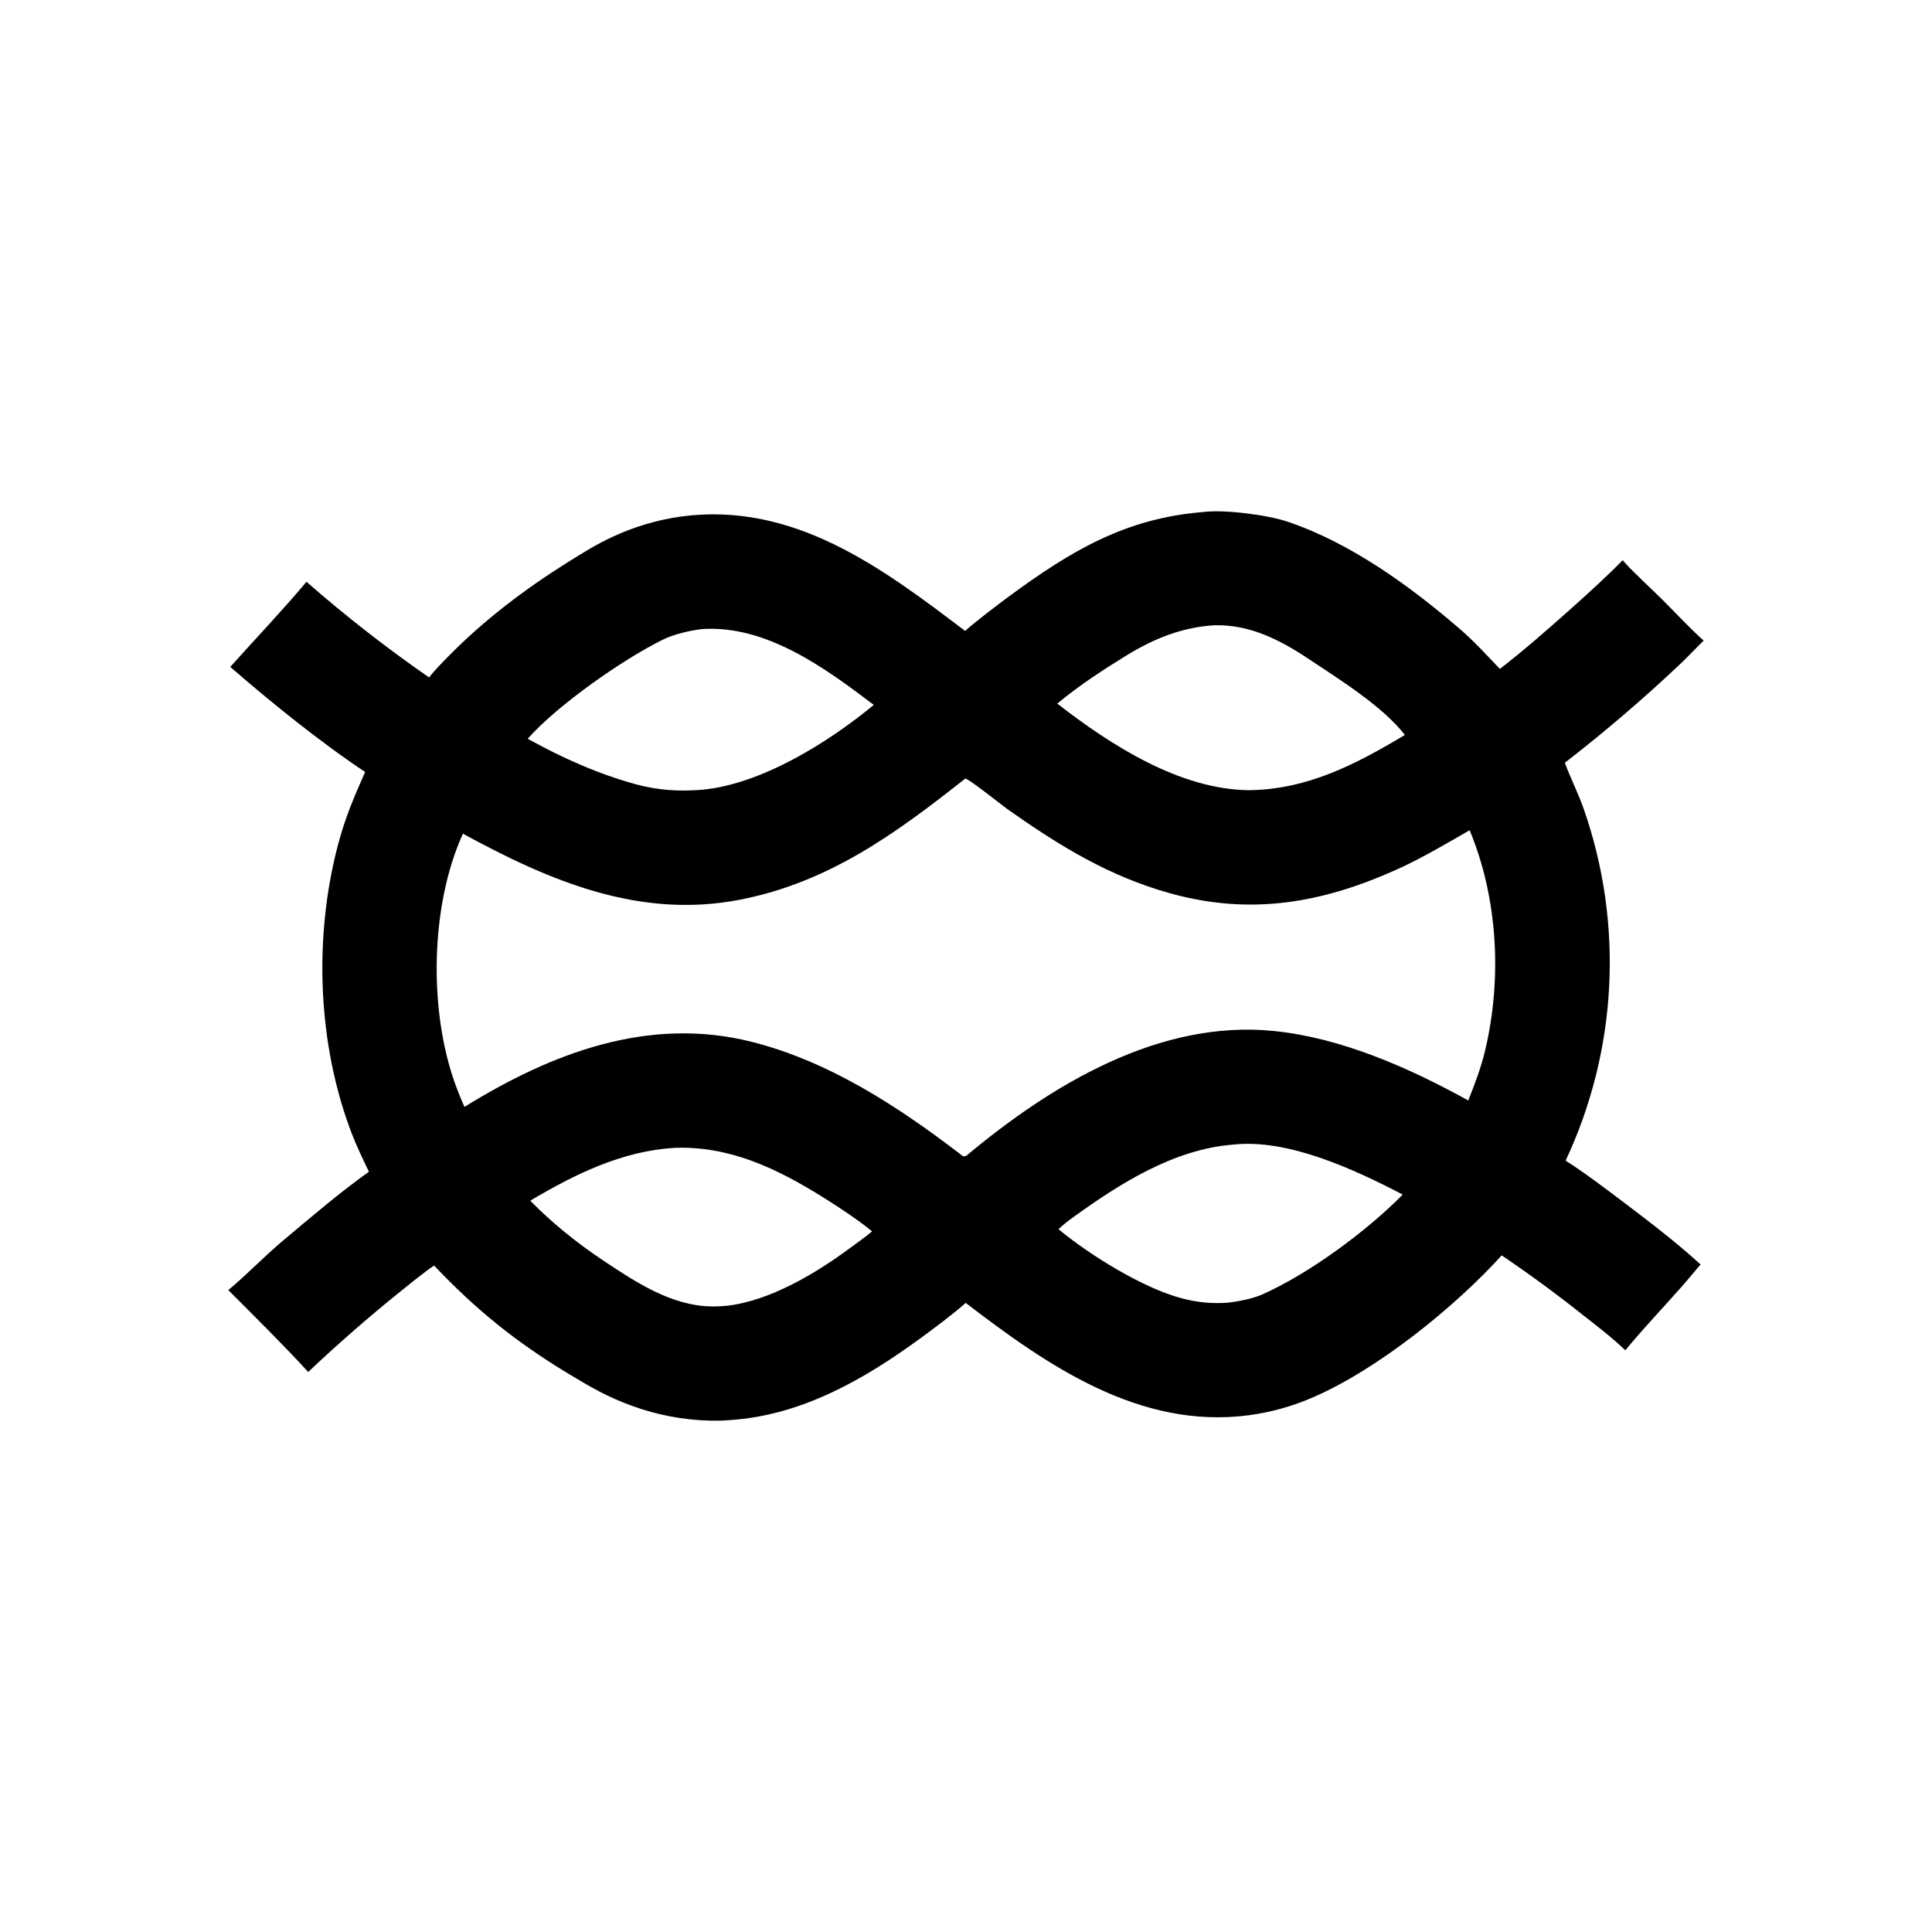
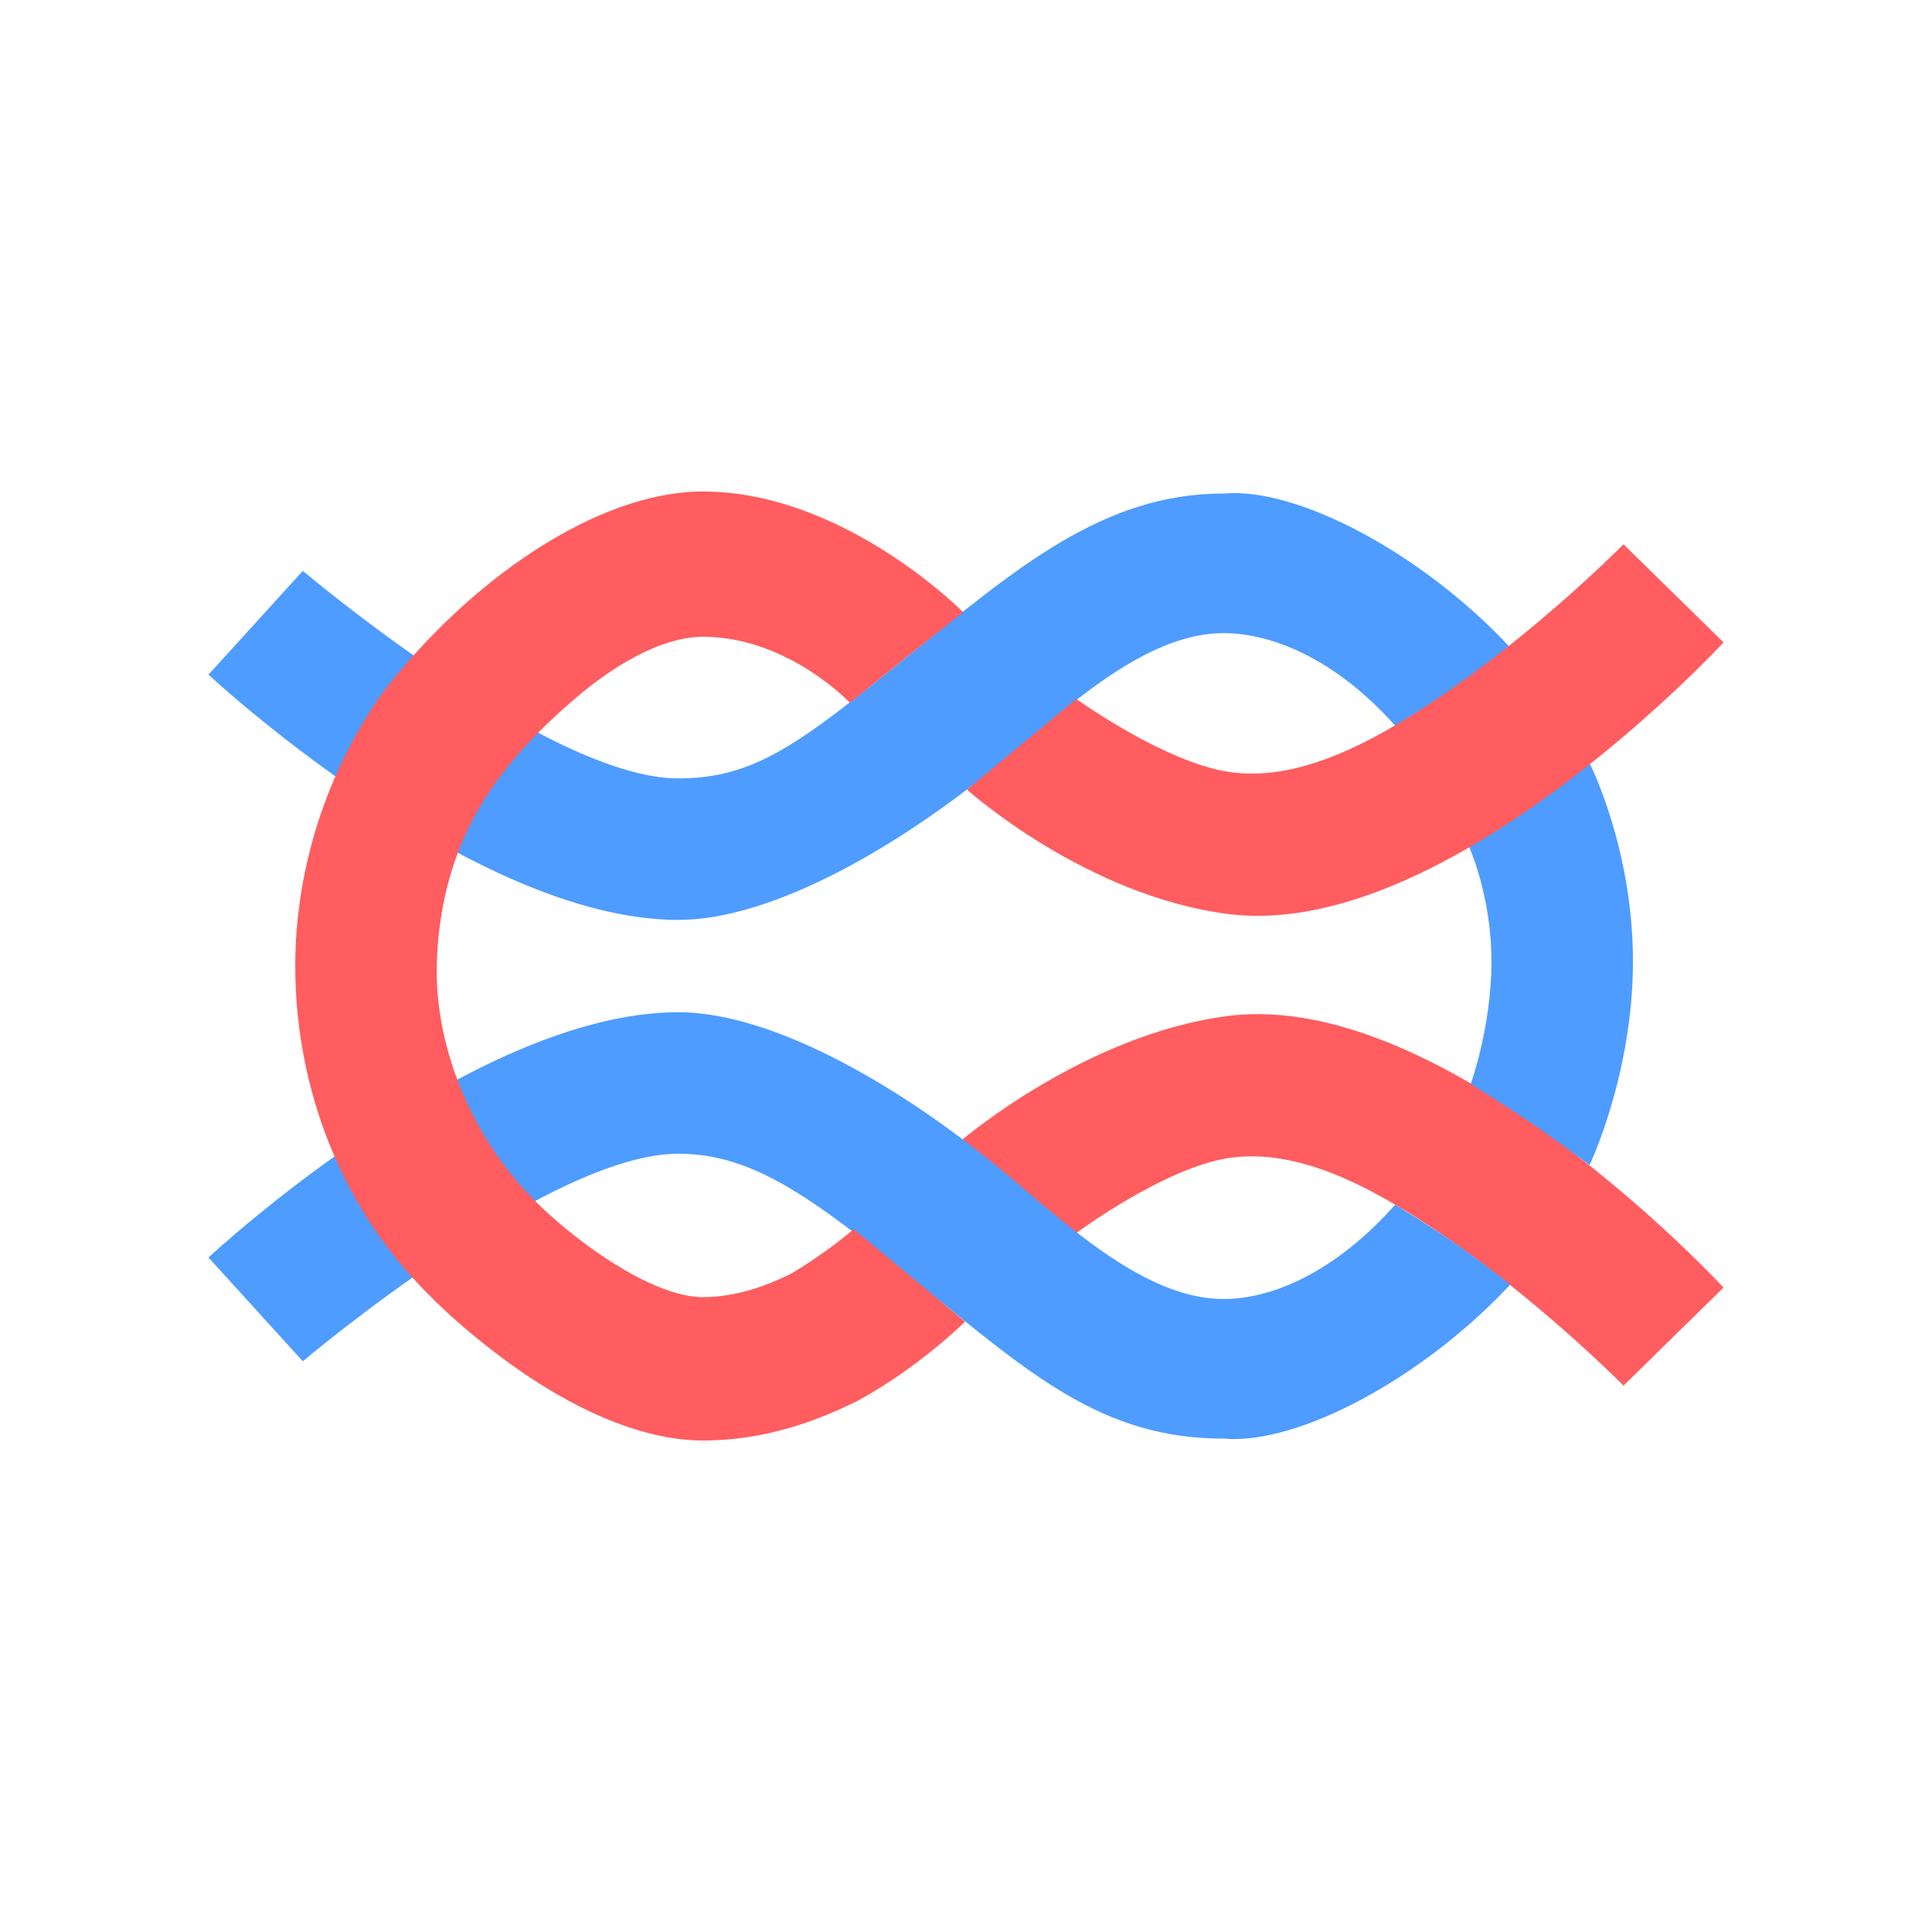
<svg xmlns="http://www.w3.org/2000/svg" width="512" height="512" viewBox="0 0 512 512" fill="none">
-   <path fill-rule="evenodd" clip-rule="evenodd" d="M318.645 135.713C324.19 134.927 335.859 136.439 341.271 138.266C357.915 143.886 373.708 155.313 386.944 166.742C390.717 170.001 394.121 173.741 397.477 177.267C403.722 172.469 410.688 166.353 416.534 161.128C420.699 157.403 426.139 152.467 430.026 148.462C432.443 151.311 437.916 156.283 440.769 159.135C443.789 162.156 448.423 167.097 451.5 169.763C449.402 171.778 447.447 173.915 445.275 175.969C435.518 185.19 425.314 193.924 414.699 202.142C416.131 206.071 418.146 209.973 419.706 214.37C430.353 244.871 428.629 278.335 414.908 307.579C419.795 310.665 426.215 315.536 430.819 319.022C437.477 324.065 444.53 329.464 450.667 335.103C448.921 337.113 447.252 339.188 445.487 341.185C440.687 346.619 435.313 352.246 430.732 357.836C427.49 354.691 422.914 351.171 419.367 348.395C412.435 342.887 405.296 337.649 397.965 332.687C385.625 346.319 365.124 362.891 348.068 370.251C342.596 372.66 336.808 374.279 330.882 375.064C302.031 378.828 277.622 361.934 255.928 345.279C252.583 348.26 247.732 351.864 244.093 354.533C229.07 365.547 212.408 375.109 193.414 376.34C191.874 376.511 189.464 376.521 187.906 376.48C181.035 376.28 174.239 374.992 167.77 372.666C160.959 370.213 156.624 367.662 150.563 364.002C136.762 355.669 126.116 347.071 115.035 335.379C112.216 337.285 108.693 340.189 106.015 342.334C97.627 349.096 89.508 356.186 81.677 363.588C75.444 356.739 67.136 348.545 60.5 341.889C65.387 337.837 70.037 332.931 75.009 328.771C82.514 322.495 89.788 316.218 97.768 310.514C96.259 307.413 94.477 303.658 93.233 300.425C84.134 276.778 83.102 248.442 89.551 223.953C91.46 216.704 93.794 211.293 96.765 204.579C85.02 196.793 71.62 185.95 61.022 176.738C67.475 169.509 75.083 161.522 81.223 154.18C91.57 163.24 102.421 171.705 113.725 179.534L113.802 179.43C115.004 177.825 117.411 175.371 118.839 173.917C128.242 164.342 139.107 156.117 150.461 149.002C154.334 146.575 158.028 144.265 162.19 142.334C167.97 139.624 174.121 137.789 180.44 136.891C210.216 132.858 233.606 150.368 255.762 167.202C258.762 164.539 264.323 160.312 267.535 157.949C283.73 146.037 298.243 137.367 318.645 135.713ZM218.248 317.376C206.132 309.795 193.482 303.647 178.778 304.192C164.821 305.027 152.411 311.148 140.526 318.189C146.179 324.001 153.002 329.474 159.774 333.99C168.428 339.762 177.876 346.066 188.622 346.218C189.974 346.237 191.326 346.175 192.671 346.034C203.988 344.75 216.171 337.48 225.147 330.827C226.887 329.537 229.514 327.7 231.115 326.319C227.291 323.216 222.446 320.002 218.248 317.376ZM371.741 316.575C358.979 309.931 341.321 301.687 326.711 303.34C311.052 304.592 296.858 313.6 284.385 322.596C283.031 323.573 281.725 324.597 280.508 325.746C288.772 332.599 303.008 341.451 313.363 344.113C317.33 345.167 321.449 345.538 325.543 345.211C328.331 344.867 331.96 344.176 334.525 343.039C347.004 337.499 362.29 326.174 371.741 316.575ZM255.812 206.33C237.456 220.819 219.789 233.787 196.191 238.412C169.477 243.646 145.637 233.457 122.679 220.934C113.944 240.121 113.528 268.308 120.906 288.014C121.574 289.812 122.3 291.588 123.082 293.34C146.169 279.069 171.93 269.159 199.388 276.14C219.572 281.272 237.634 292.985 254.053 305.524C254.867 306.146 255.186 306.717 256.11 306.276C278.685 287.401 307.351 270.114 337.691 273.233C355.593 275.072 373.509 283.016 389.103 291.635C390.849 287.216 392.45 283.09 393.56 278.437C398.085 259.475 396.981 238.05 389.47 220.018C383.257 223.589 376.51 227.596 369.945 230.53C350.207 239.353 331.482 242.628 310.265 236.779C293.962 232.284 280.778 224.155 267.135 214.546C265.743 213.566 256.639 206.288 255.812 206.33ZM231.563 186.81C218.569 176.952 202.985 165.548 185.98 166.721C182.759 167.106 178.545 168.087 175.654 169.518C164.876 174.849 147.642 186.944 139.853 195.777C148.947 200.835 158.643 205.167 168.7 207.892C174.445 209.448 180.011 209.765 185.929 209.303C201.698 207.877 219.405 196.835 231.563 186.81ZM321.91 165.701C313.482 166.157 305.902 169.192 298.763 173.559C292.309 177.508 286.018 181.624 280.188 186.46C294.39 197.487 312.553 209.177 330.955 209.414C346.475 209.234 359.256 202.585 372.307 194.769C366.402 187.14 354.741 179.907 346.693 174.55C339.178 169.549 331.17 165.476 321.91 165.701Z" fill="black" />
+   <path d="M254.75 302.25L285.25 326.75C285.25 326.75 308.587 309.418 325.75 306.875C343.75 304.208 362.954 314.244 380.75 326.208C407.629 344.279 430.25 367.208 430.25 367.208L456.75 341.208C456.75 341.208 383.686 262.047 325.75 269.208C287.75 273.905 254.75 302.25 254.75 302.25Z" fill="#FF5D5F" />
+   <path d="M80.25 151.286L55.25 178.786C55.25 178.786 124.902 243.786 179.75 243.786C204.75 243.786 239.419 224.201 269.25 198.757C286.25 184.257 305.25 167.786 324.25 167.786C337.021 167.786 353.866 174.551 369.75 192.316C369.75 192.316 380.003 186.168 386.25 181.75C391.74 177.868 399.896 171.25 399.896 171.25C377.047 146.864 343.998 129.038 324.25 130.786C292.25 130.79 269.25 150.711 240.75 173.75C212.25 196.789 200.25 206.286 179.75 206.286C145.25 206.286 80.25 151.286 80.25 151.286Z" fill="#4E9CFF" />
+   <path d="M80.25 360.75L55.25 333.25C55.25 333.25 124.902 268.25 179.75 268.25C204.75 268.25 239.419 287.835 269.25 313.279C286.25 327.779 305.25 344.25 324.25 344.25C337.083 344.25 353.799 337.207 369.75 319.25C369.75 319.25 379.339 325.161 385.25 329.25C391.328 333.455 400.25 340.407 400.25 340.407C377.39 364.987 344.1 383.007 324.25 381.25C292.25 381.246 273.25 364.289 244.75 341.25C216.25 318.211 200.25 305.75 179.75 305.75C145.25 305.75 80.25 360.75 80.25 360.75Z" fill="#4E9CFF" />
+   <path d="M406.25 213.25C399.745 217.746 389.25 224.25 389.25 224.25C389.25 224.25 395.25 237.25 395.25 254.75C395.25 272.25 389.75 287.25 389.75 287.25C389.75 287.25 399.172 293.135 405.25 297.25C411.564 301.525 421.25 308.75 421.25 308.75C421.25 308.75 432.75 284.75 432.75 254.75C432.75 224.75 421.25 202.25 421.25 202.25C421.25 202.25 412.226 209.12 406.25 213.25Z" fill="#4E9CFF" />
+   <path d="M256.25 209.25L285.25 185.25C285.25 185.25 308.587 202.04 325.75 204.583C343.75 207.25 362.954 197.214 380.75 185.25C407.629 167.179 430.25 144.25 430.25 144.25L456.75 170.25C456.75 170.25 383.686 249.411 325.75 242.25C287.75 237.553 256.25 209.25 256.25 209.25Z" fill="#FF5D5F" />
+   <path d="M186.255 130.25C223.755 130.25 255.25 162.25 255.25 162.25C255.25 162.25 246.487 169.155 240.75 173.75C234.775 178.536 225.25 186.25 225.25 186.25C225.25 186.25 208.755 168.75 186.255 168.75C177.028 168.75 165.039 174.292 152.255 185.25C142.391 193.705 132.129 204.216 125.255 217.25C119.31 228.52 116.068 241.802 115.755 255.75C115.361 273.269 121.571 291.634 131.755 306.25C138.58 316.046 146.726 323.418 155.255 329.75C166.323 337.968 177.865 343.75 186.255 343.75C195.217 343.75 203.274 340.635 209.255 337.75C218.755 332.25 226.25 325.75 226.25 325.75L255.75 350.25C255.75 350.25 243.75 362.25 227.255 371.25C216.595 376.507 202.895 381.75 186.255 381.75C169.626 381.75 150.315 372.915 132.255 359.25C120.579 350.416 109.135 339.948 100.255 327.25C85.701 306.438 78.2 281.118 78.25 255.75C78.301 230.065 86.582 204.625 101.255 183.75C124.255 153.75 158.273 130.25 186.255 130.25Z" fill="#FF5D5F" />
</svg>
